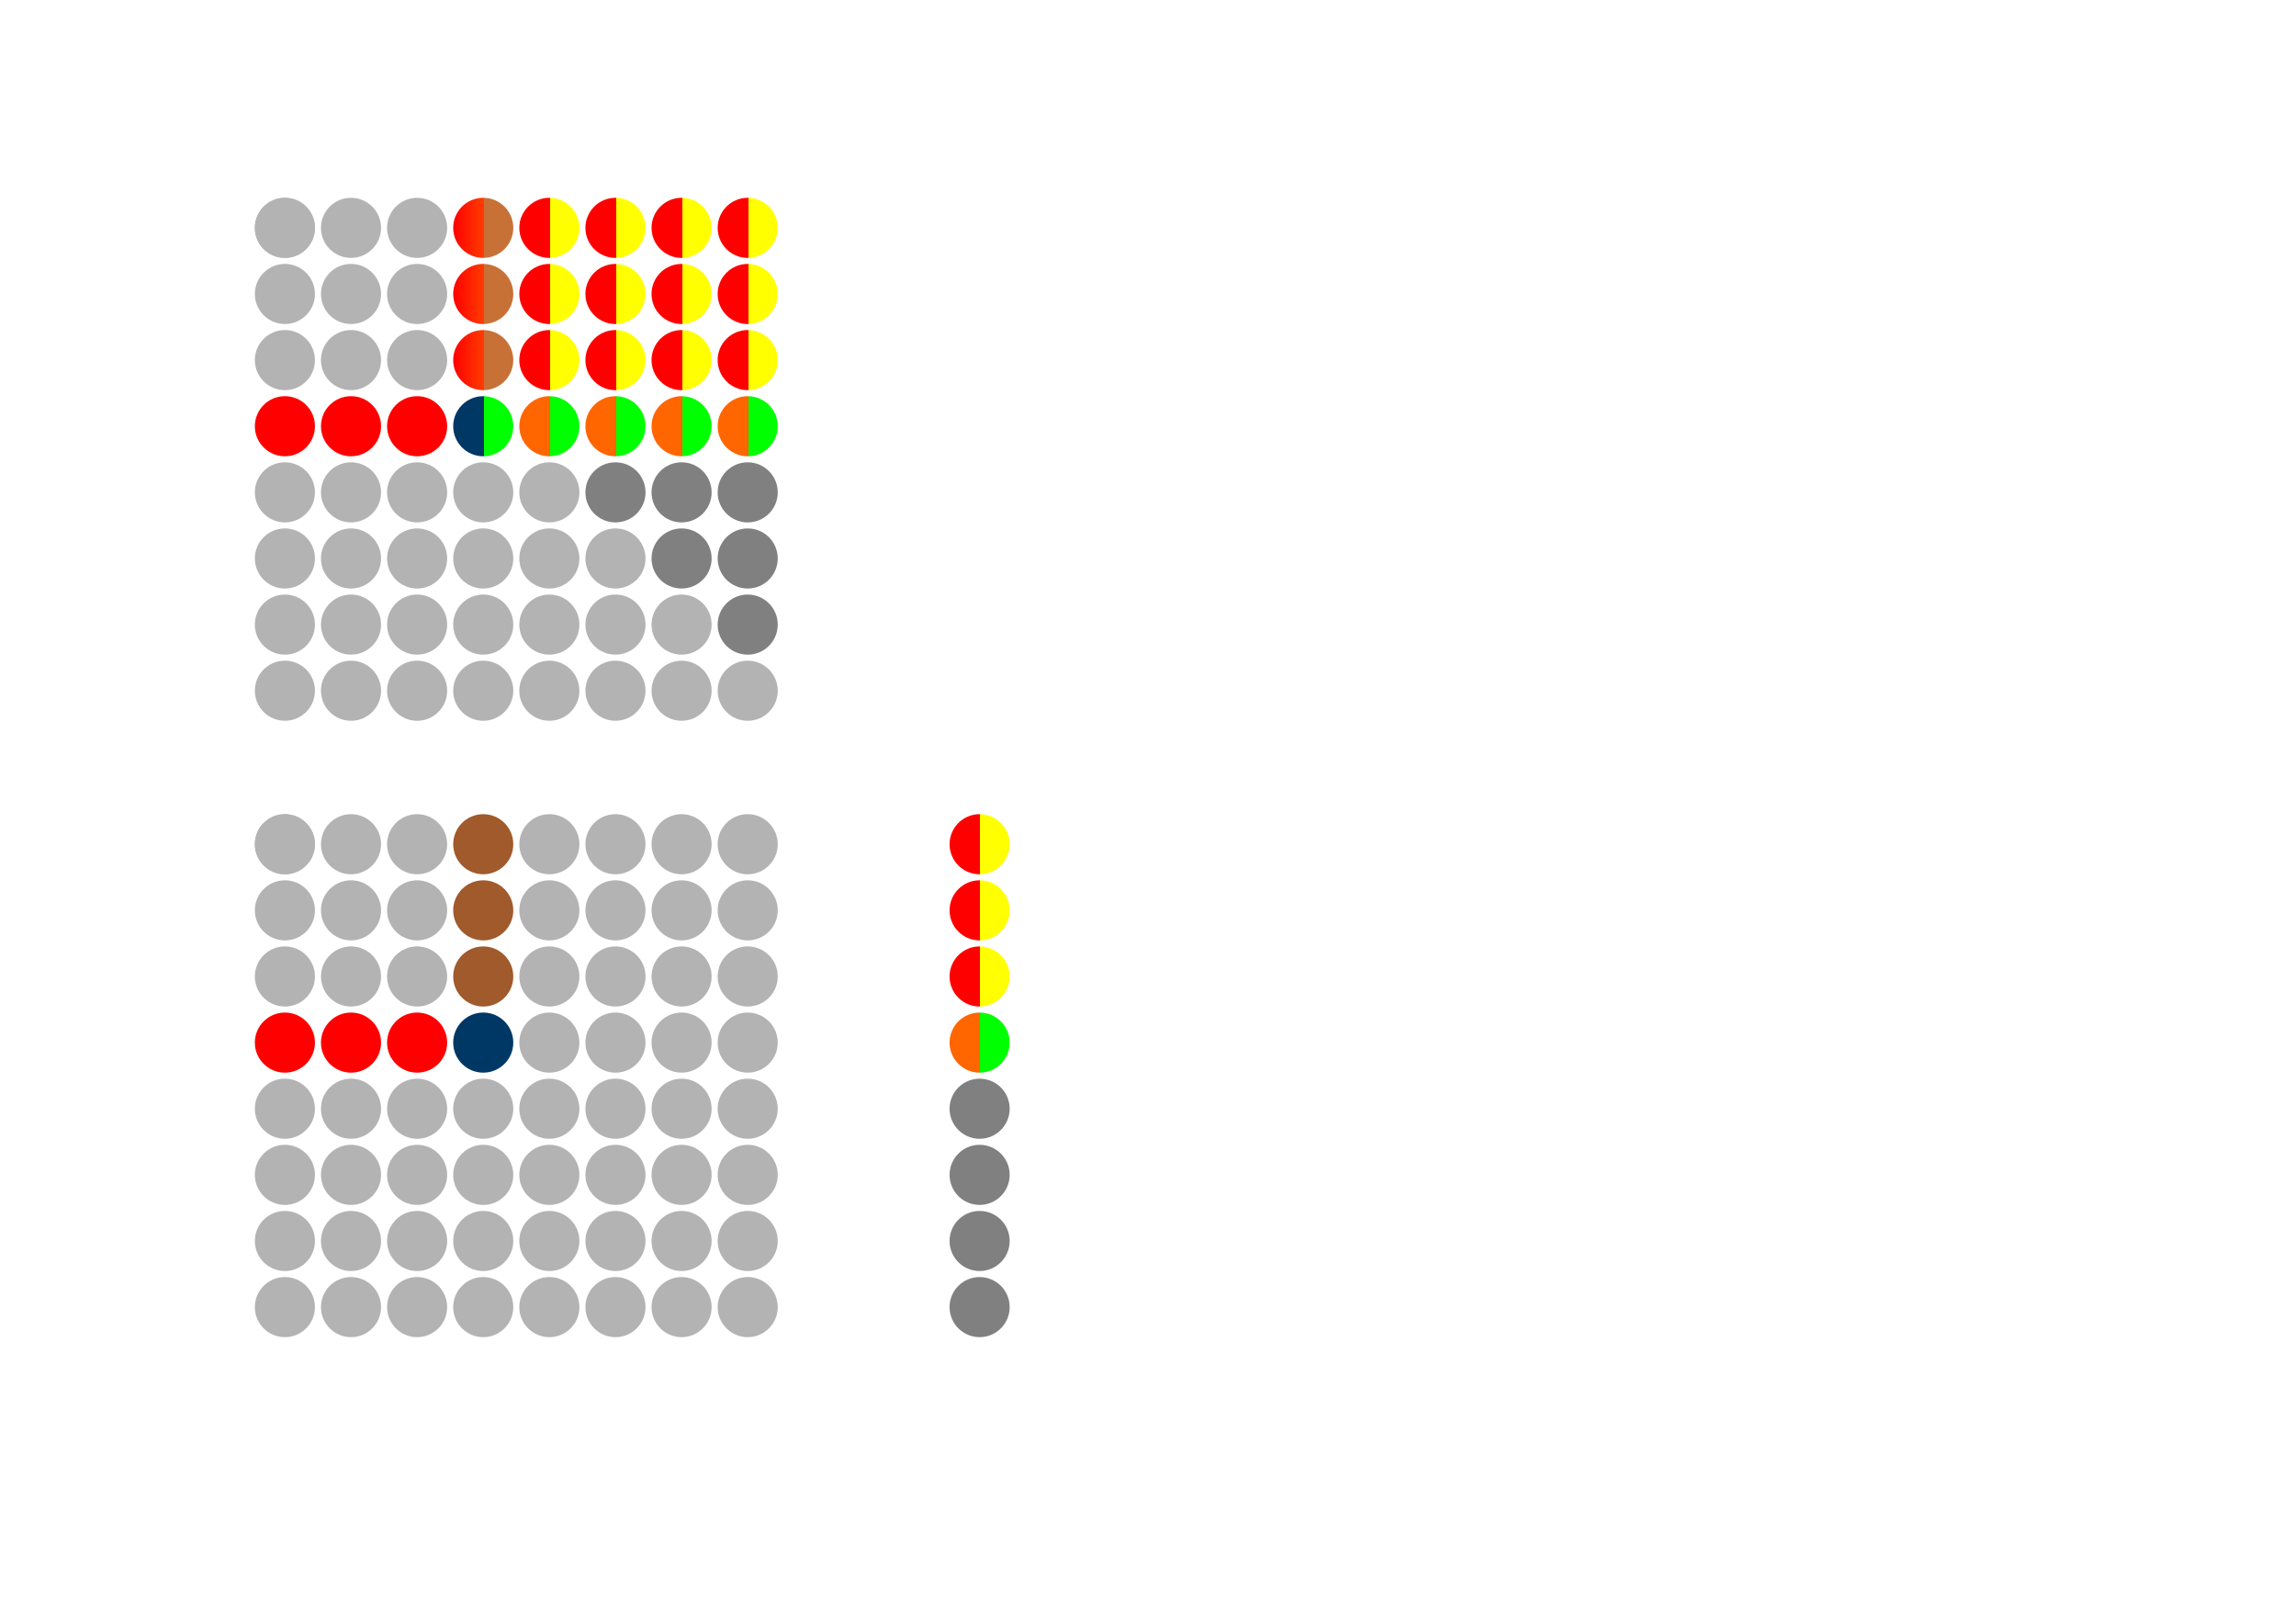
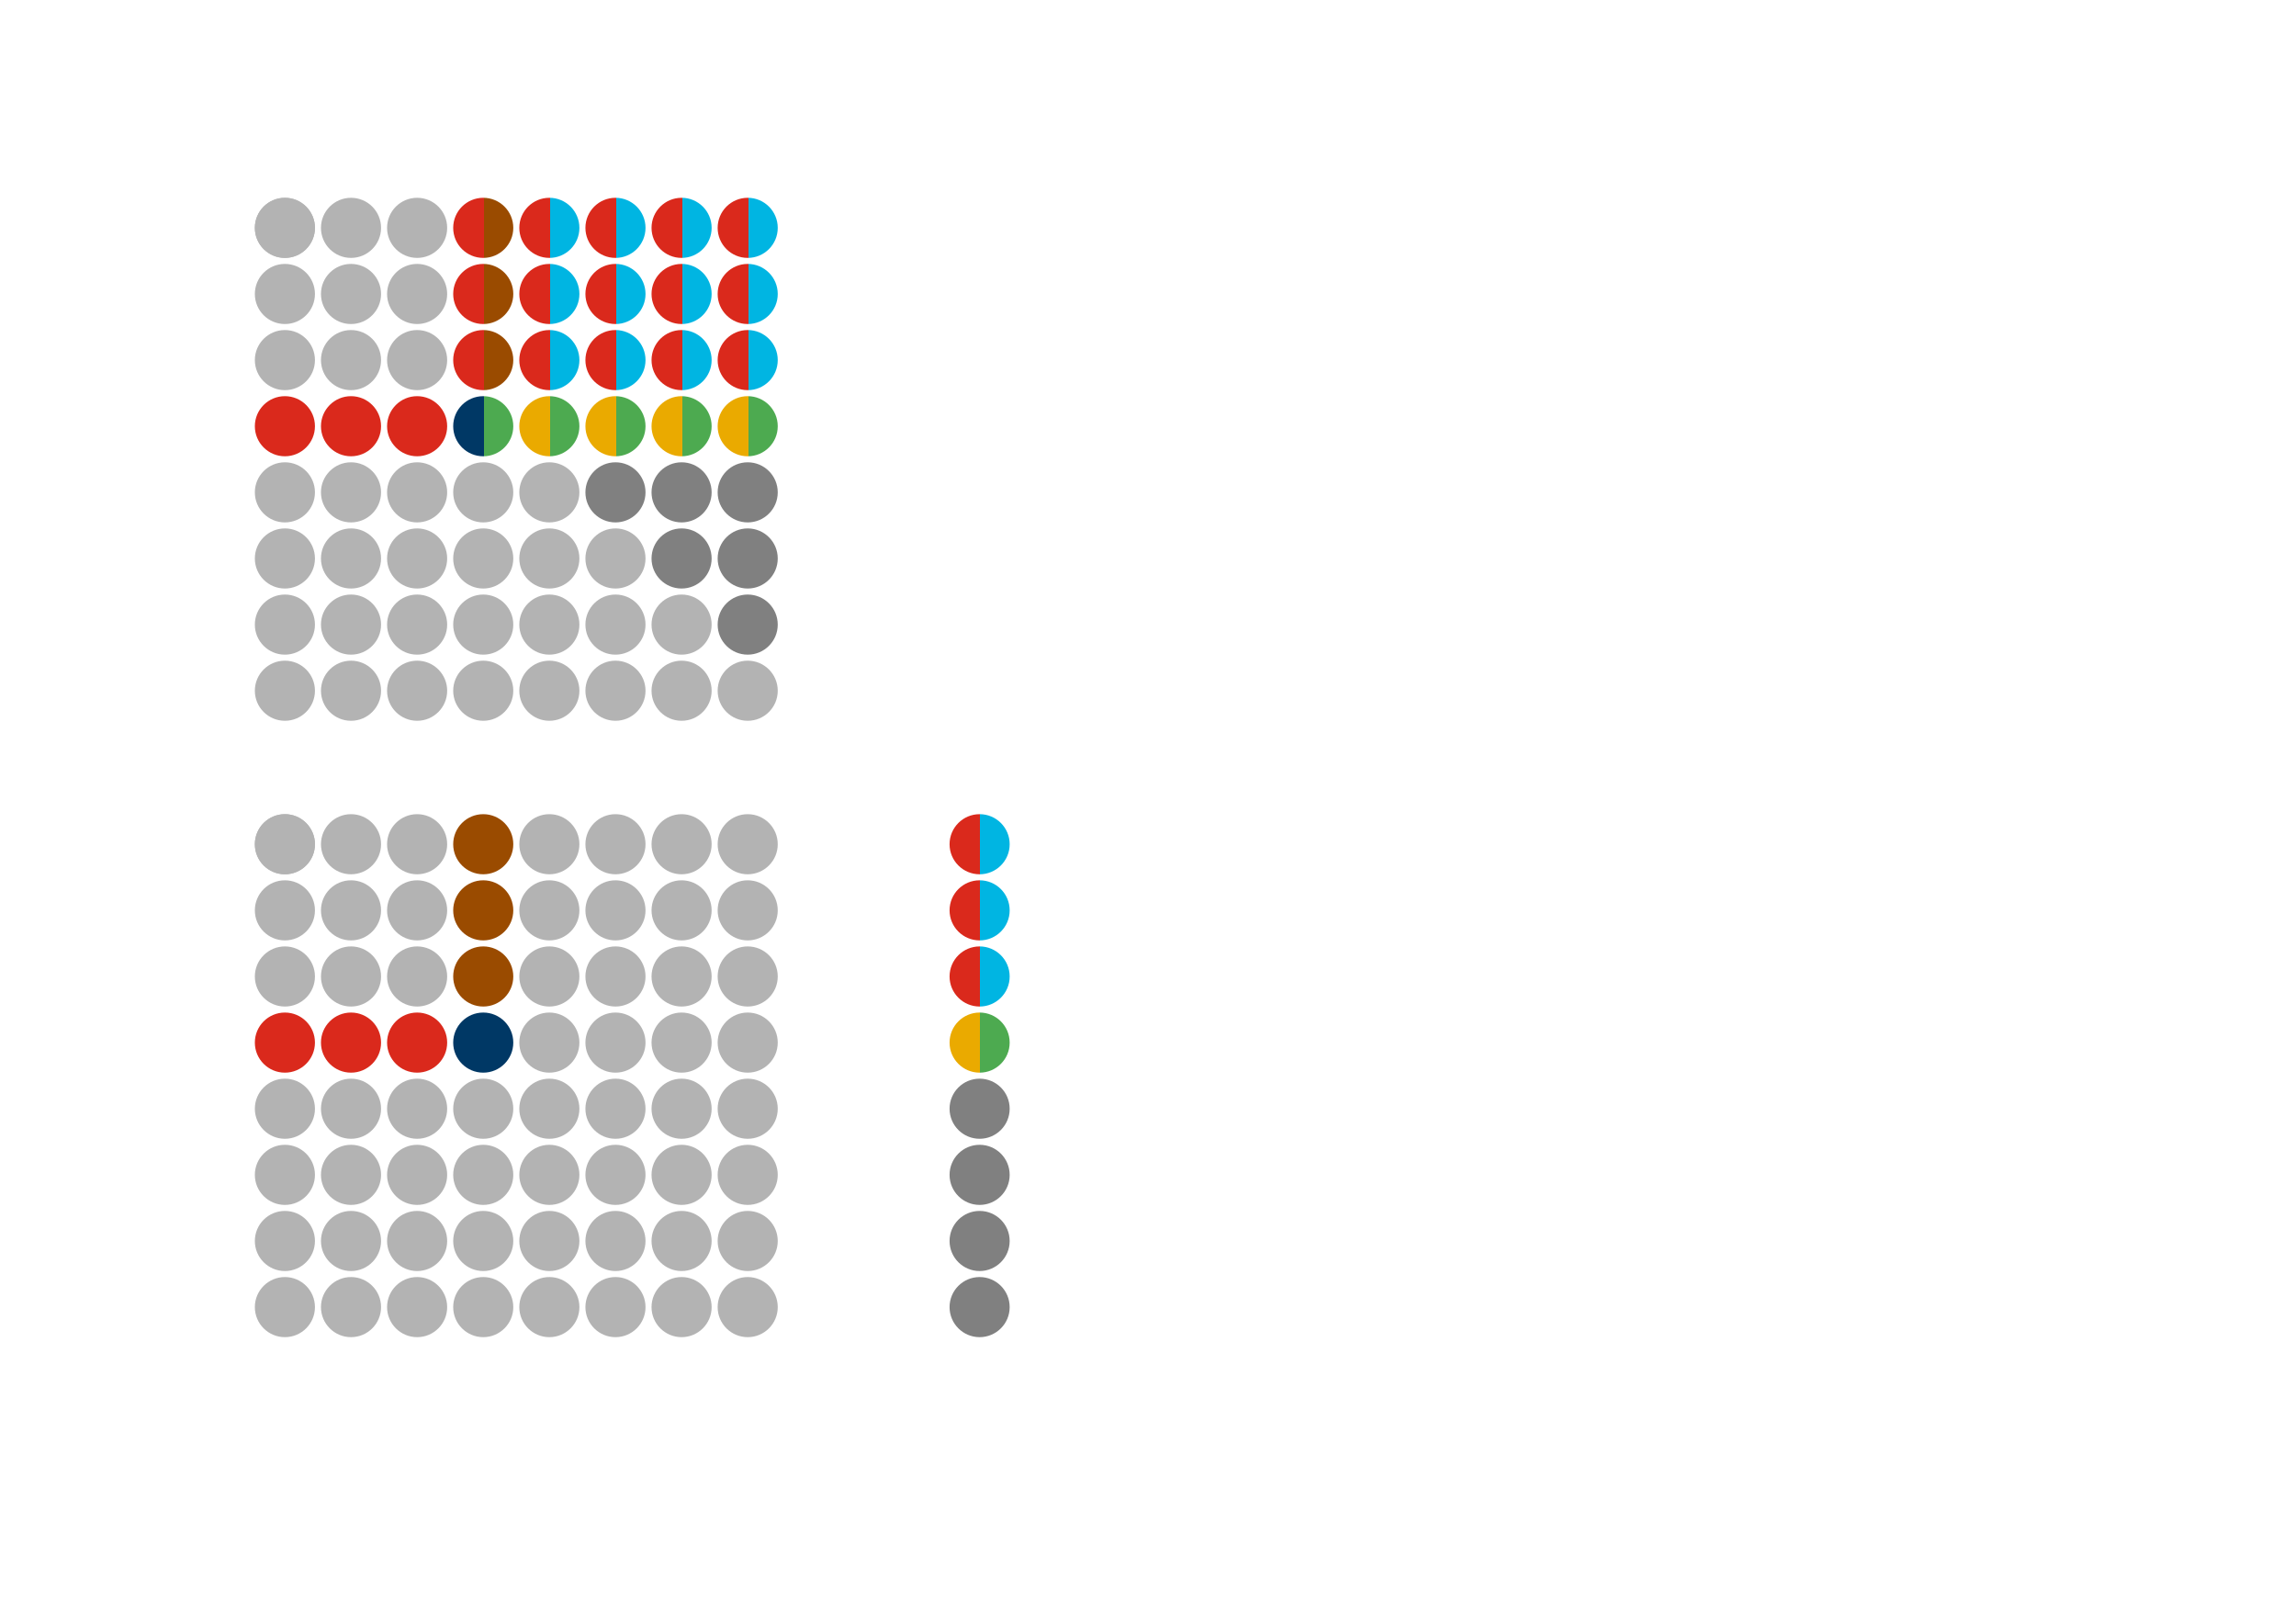
<svg xmlns="http://www.w3.org/2000/svg" xmlns:xlink="http://www.w3.org/1999/xlink" width="297mm" height="210mm" viewBox="0 0 297 210" version="1.1" id="svg20493">
  <defs id="defs20487">
-     <linearGradient id="linearGradient27819">
-       <stop style="stop-color:#ff6600;stop-opacity:1" offset="0" id="stop27811" />
-       <stop id="stop27813" offset="0.506" style="stop-color:#ff6600;stop-opacity:1" />
-       <stop id="stop27815" offset="0.506" style="stop-color:#00ff00;stop-opacity:1" />
-       <stop style="stop-color:#00ff00;stop-opacity:1" offset="1" id="stop27817" />
-     </linearGradient>
-     <linearGradient id="linearGradient27293">
-       <stop style="stop-color:#ff0000;stop-opacity:1;" offset="0" id="stop27285" />
-       <stop id="stop27287" offset="0.52" style="stop-color:#ff3d00;stop-opacity:1;" />
-       <stop id="stop27289" offset="0.52" style="stop-color:#c87137;stop-opacity:1" />
-       <stop style="stop-color:#c87137;stop-opacity:1" offset="1" id="stop27291" />
-     </linearGradient>
-     <linearGradient id="linearGradient27217">
-       <stop style="stop-color:#ff0000;stop-opacity:1" offset="0" id="stop27213" />
-       <stop id="stop27219" offset="0.512" style="stop-color:#ff0000;stop-opacity:1" />
-       <stop style="stop-color:#ffff00;stop-opacity:1" offset="0.512" id="stop27221" />
-       <stop style="stop-color:#ffff00;stop-opacity:1" offset="1" id="stop27215" />
+     <linearGradient id="linearGradient4740">
+       <stop style="stop-color:#da291c;stop-opacity:1" offset="0" id="stop4732" />
+       <stop id="stop4734" offset="0.52" style="stop-color:#da291c;stop-opacity:1" />
+       <stop id="stop4736" offset="0.52" style="stop-color:#9a4b00;stop-opacity:1" />
+       <stop style="stop-color:#9a4b00;stop-opacity:1" offset="1" id="stop4738" />
+     </linearGradient>
+     <linearGradient id="linearGradient4730">
+       <stop style="stop-color:#da291c;stop-opacity:1" offset="0" id="stop4722" />
+       <stop id="stop4724" offset="0.52" style="stop-color:#da291c;stop-opacity:1" />
+       <stop id="stop4726" offset="0.52" style="stop-color:#9a4b00;stop-opacity:1" />
+       <stop style="stop-color:#9a4b00;stop-opacity:1" offset="1" id="stop4728" />
+     </linearGradient>
+     <linearGradient id="linearGradient4720">
+       <stop id="stop4712" offset="0" style="stop-color:#da291c;stop-opacity:1" />
+       <stop style="stop-color:#da291c;stop-opacity:1" offset="0.52" id="stop4714" />
+       <stop style="stop-color:#9a4b00;stop-opacity:1" offset="0.52" id="stop4716" />
+       <stop id="stop4718" offset="1" style="stop-color:#9a4b00;stop-opacity:1" />
+     </linearGradient>
+     <linearGradient id="linearGradient4710">
+       <stop id="stop4702" offset="0" style="stop-color:#da291c;stop-opacity:1" />
+       <stop style="stop-color:#da291c;stop-opacity:1" offset="0.512" id="stop4704" />
+       <stop id="stop4706" offset="0.512" style="stop-color:#00b5e2;stop-opacity:1" />
+       <stop id="stop4708" offset="1" style="stop-color:#00b5e2;stop-opacity:1" />
+     </linearGradient>
+     <linearGradient id="linearGradient4700">
+       <stop style="stop-color:#eaaa00;stop-opacity:1" offset="0" id="stop4692" />
+       <stop id="stop4694" offset="0.506" style="stop-color:#eaaa00;stop-opacity:1" />
+       <stop id="stop4696" offset="0.506" style="stop-color:#4daa50;stop-opacity:1" />
+       <stop style="stop-color:#4daa50;stop-opacity:1" offset="1" id="stop4698" />
    </linearGradient>
    <linearGradient id="linearGradient26965">
      <stop style="stop-color:#003865;stop-opacity:1;" offset="0" id="stop26961" />
      <stop id="stop27225" offset="0.505" style="stop-color:#003865;stop-opacity:1" />
-       <stop id="stop27223" offset="0.505" style="stop-color:#00ff00;stop-opacity:1" />
-       <stop style="stop-color:#00ff00;stop-opacity:1" offset="1" id="stop26963" />
-     </linearGradient>
-     <linearGradient xlink:href="#linearGradient27217" id="linearGradient26931" x1="92.831" y1="133.573" x2="100.606" y2="133.573" gradientUnits="userSpaceOnUse" />
-     <linearGradient xlink:href="#linearGradient27217" id="linearGradient26933" x1="92.831" y1="125.021" x2="100.606" y2="125.021" gradientUnits="userSpaceOnUse" />
-     <linearGradient xlink:href="#linearGradient27217" id="linearGradient26935" x1="92.831" y1="116.469" x2="100.606" y2="116.469" gradientUnits="userSpaceOnUse" />
-     <linearGradient xlink:href="#linearGradient27217" id="linearGradient26937" x1="84.279" y1="133.573" x2="92.054" y2="133.573" gradientUnits="userSpaceOnUse" />
-     <linearGradient xlink:href="#linearGradient27217" id="linearGradient26939" x1="84.279" y1="125.021" x2="92.054" y2="125.021" gradientUnits="userSpaceOnUse" />
-     <linearGradient xlink:href="#linearGradient27217" id="linearGradient26941" x1="84.279" y1="116.469" x2="92.054" y2="116.469" gradientUnits="userSpaceOnUse" />
-     <linearGradient xlink:href="#linearGradient27217" id="linearGradient26943" x1="75.727" y1="133.573" x2="83.502" y2="133.573" gradientUnits="userSpaceOnUse" />
-     <linearGradient xlink:href="#linearGradient27217" id="linearGradient26945" x1="75.727" y1="125.021" x2="83.502" y2="125.021" gradientUnits="userSpaceOnUse" />
-     <linearGradient xlink:href="#linearGradient27217" id="linearGradient26947" x1="75.727" y1="116.469" x2="83.502" y2="116.469" gradientUnits="userSpaceOnUse" />
-     <linearGradient xlink:href="#linearGradient27217" id="linearGradient26949" x1="67.175" y1="133.573" x2="74.949" y2="133.573" gradientUnits="userSpaceOnUse" />
-     <linearGradient xlink:href="#linearGradient27217" id="linearGradient26951" x1="67.175" y1="125.021" x2="74.949" y2="125.021" gradientUnits="userSpaceOnUse" />
-     <linearGradient xlink:href="#linearGradient27217" id="linearGradient26953" x1="67.175" y1="116.469" x2="74.949" y2="116.469" gradientUnits="userSpaceOnUse" />
+       <stop id="stop27223" offset="0.505" style="stop-color:#4daa50;stop-opacity:1" />
+       <stop style="stop-color:#4daa50;stop-opacity:1" offset="1" id="stop26963" />
+     </linearGradient>
+     <linearGradient xlink:href="#linearGradient4710" id="linearGradient26931" x1="92.831" y1="133.573" x2="100.606" y2="133.573" gradientUnits="userSpaceOnUse" />
+     <linearGradient xlink:href="#linearGradient4710" id="linearGradient26933" x1="92.831" y1="125.021" x2="100.606" y2="125.021" gradientUnits="userSpaceOnUse" />
+     <linearGradient xlink:href="#linearGradient4710" id="linearGradient26935" x1="92.831" y1="116.469" x2="100.606" y2="116.469" gradientUnits="userSpaceOnUse" />
+     <linearGradient xlink:href="#linearGradient4710" id="linearGradient26937" x1="84.279" y1="133.573" x2="92.054" y2="133.573" gradientUnits="userSpaceOnUse" />
+     <linearGradient xlink:href="#linearGradient4710" id="linearGradient26939" x1="84.279" y1="125.021" x2="92.054" y2="125.021" gradientUnits="userSpaceOnUse" />
+     <linearGradient xlink:href="#linearGradient4710" id="linearGradient26941" x1="84.279" y1="116.469" x2="92.054" y2="116.469" gradientUnits="userSpaceOnUse" />
+     <linearGradient xlink:href="#linearGradient4710" id="linearGradient26943" x1="75.727" y1="133.573" x2="83.502" y2="133.573" gradientUnits="userSpaceOnUse" />
+     <linearGradient xlink:href="#linearGradient4710" id="linearGradient26945" x1="75.727" y1="125.021" x2="83.502" y2="125.021" gradientUnits="userSpaceOnUse" />
+     <linearGradient xlink:href="#linearGradient4710" id="linearGradient26947" x1="75.727" y1="116.469" x2="83.502" y2="116.469" gradientUnits="userSpaceOnUse" />
+     <linearGradient xlink:href="#linearGradient4710" id="linearGradient26949" x1="67.175" y1="133.573" x2="74.949" y2="133.573" gradientUnits="userSpaceOnUse" />
+     <linearGradient xlink:href="#linearGradient4710" id="linearGradient26951" x1="67.175" y1="125.021" x2="74.949" y2="125.021" gradientUnits="userSpaceOnUse" />
+     <linearGradient xlink:href="#linearGradient4710" id="linearGradient26953" x1="67.175" y1="116.469" x2="74.949" y2="116.469" gradientUnits="userSpaceOnUse" />
    <linearGradient xlink:href="#linearGradient26965" id="linearGradient26967" x1="58.622" y1="142.125" x2="66.397" y2="142.125" gradientUnits="userSpaceOnUse" />
-     <linearGradient xlink:href="#linearGradient27819" id="linearGradient26975" x1="92.831" y1="142.125" x2="100.606" y2="142.125" gradientUnits="userSpaceOnUse" />
-     <linearGradient xlink:href="#linearGradient27819" id="linearGradient26977" x1="84.279" y1="142.125" x2="92.054" y2="142.125" gradientUnits="userSpaceOnUse" />
-     <linearGradient xlink:href="#linearGradient27819" id="linearGradient26979" x1="75.727" y1="142.125" x2="83.502" y2="142.125" gradientUnits="userSpaceOnUse" />
-     <linearGradient xlink:href="#linearGradient27819" id="linearGradient26981" x1="67.175" y1="142.125" x2="74.949" y2="142.125" gradientUnits="userSpaceOnUse" />
-     <linearGradient xlink:href="#linearGradient27293" id="linearGradient27253" x1="58.622" y1="116.469" x2="66.397" y2="116.469" gradientUnits="userSpaceOnUse" />
-     <linearGradient xlink:href="#linearGradient27293" id="linearGradient27265" x1="58.622" y1="125.021" x2="66.397" y2="125.021" gradientUnits="userSpaceOnUse" />
-     <linearGradient xlink:href="#linearGradient27293" id="linearGradient27273" x1="58.622" y1="133.573" x2="66.397" y2="133.573" gradientUnits="userSpaceOnUse" />
-     <linearGradient xlink:href="#linearGradient27217" id="linearGradient27785" gradientUnits="userSpaceOnUse" gradientTransform="translate(30,79.71849)" x1="92.831" y1="116.469" x2="100.606" y2="116.469" />
-     <linearGradient xlink:href="#linearGradient27217" id="linearGradient27787" gradientUnits="userSpaceOnUse" gradientTransform="translate(30,79.71849)" x1="92.831" y1="125.021" x2="100.606" y2="125.021" />
-     <linearGradient xlink:href="#linearGradient27217" id="linearGradient27789" gradientUnits="userSpaceOnUse" gradientTransform="translate(30,79.71849)" x1="92.831" y1="133.573" x2="100.606" y2="133.573" />
-     <linearGradient xlink:href="#linearGradient27819" id="linearGradient27791" gradientUnits="userSpaceOnUse" gradientTransform="translate(30,79.71849)" x1="92.831" y1="142.125" x2="100.606" y2="142.125" />
+     <linearGradient xlink:href="#linearGradient4700" id="linearGradient26975" x1="92.831" y1="142.125" x2="100.606" y2="142.125" gradientUnits="userSpaceOnUse" />
+     <linearGradient xlink:href="#linearGradient4700" id="linearGradient26977" x1="84.279" y1="142.125" x2="92.054" y2="142.125" gradientUnits="userSpaceOnUse" />
+     <linearGradient xlink:href="#linearGradient4700" id="linearGradient26979" x1="75.727" y1="142.125" x2="83.502" y2="142.125" gradientUnits="userSpaceOnUse" />
+     <linearGradient xlink:href="#linearGradient4700" id="linearGradient26981" x1="67.175" y1="142.125" x2="74.949" y2="142.125" gradientUnits="userSpaceOnUse" />
+     <linearGradient xlink:href="#linearGradient4720" id="linearGradient27253" x1="58.622" y1="116.469" x2="66.397" y2="116.469" gradientUnits="userSpaceOnUse" />
+     <linearGradient xlink:href="#linearGradient4730" id="linearGradient27265" x1="58.622" y1="125.021" x2="66.397" y2="125.021" gradientUnits="userSpaceOnUse" />
+     <linearGradient xlink:href="#linearGradient4740" id="linearGradient27273" x1="58.622" y1="133.573" x2="66.397" y2="133.573" gradientUnits="userSpaceOnUse" />
+     <linearGradient xlink:href="#linearGradient4710" id="linearGradient27785" gradientUnits="userSpaceOnUse" gradientTransform="translate(30,79.71849)" x1="92.831" y1="116.469" x2="100.606" y2="116.469" />
+     <linearGradient xlink:href="#linearGradient4710" id="linearGradient27787" gradientUnits="userSpaceOnUse" gradientTransform="translate(30,79.71849)" x1="92.831" y1="125.021" x2="100.606" y2="125.021" />
+     <linearGradient xlink:href="#linearGradient4710" id="linearGradient27789" gradientUnits="userSpaceOnUse" gradientTransform="translate(30,79.71849)" x1="92.831" y1="133.573" x2="100.606" y2="133.573" />
+     <linearGradient xlink:href="#linearGradient4700" id="linearGradient27791" gradientUnits="userSpaceOnUse" gradientTransform="translate(30,79.71849)" x1="92.831" y1="142.125" x2="100.606" y2="142.125" />
  </defs>
  <g id="layer1" transform="translate(0,-87)">
    <circle style="fill:#b3b3b3;fill-opacity:1;stroke:none;stroke-width:0.237;stroke-miterlimit:4;stroke-dasharray:none;stroke-opacity:1" id="path21038" cx="36.853" cy="116.469" r="3.887" />
    <circle r="3.887" cy="116.469" cx="36.853" id="use21042" style="fill:#b3b3b3;fill-opacity:1;stroke:none;stroke-width:0.237;stroke-miterlimit:4;stroke-dasharray:none;stroke-opacity:1" />
    <circle r="3.887" cy="125.021" cx="36.853" id="use21044" style="fill:#b3b3b3;fill-opacity:1;stroke:none;stroke-width:0.237;stroke-miterlimit:4;stroke-dasharray:none;stroke-opacity:1" />
    <circle r="3.887" cy="133.573" cx="36.853" id="use21046" style="fill:#b3b3b3;fill-opacity:1;stroke:none;stroke-width:0.237;stroke-miterlimit:4;stroke-dasharray:none;stroke-opacity:1" />
-     <circle r="3.887" cy="142.125" cx="36.853" id="use21048" style="fill:#ff0000;fill-opacity:1;stroke:none;stroke-width:0.237;stroke-miterlimit:4;stroke-dasharray:none;stroke-opacity:1" />
+     <circle r="3.887" cy="142.125" cx="36.853" id="use21048" style="fill:#da291c;fill-opacity:1;stroke:none;stroke-width:0.237;stroke-miterlimit:4;stroke-dasharray:none;stroke-opacity:1" />
    <circle r="3.887" cy="150.678" cx="36.853" id="use21050" style="fill:#b3b3b3;fill-opacity:1;stroke:none;stroke-width:0.237;stroke-miterlimit:4;stroke-dasharray:none;stroke-opacity:1" />
    <circle r="3.887" cy="159.23" cx="36.853" id="use21052" style="fill:#b3b3b3;fill-opacity:1;stroke:none;stroke-width:0.237;stroke-miterlimit:4;stroke-dasharray:none;stroke-opacity:1" />
    <circle r="3.887" cy="167.782" cx="36.853" id="use21054" style="fill:#b3b3b3;fill-opacity:1;stroke:none;stroke-width:0.237;stroke-miterlimit:4;stroke-dasharray:none;stroke-opacity:1" />
    <circle r="3.887" cy="176.335" cx="36.853" id="use21056" style="fill:#b3b3b3;fill-opacity:1;stroke:none;stroke-width:0.237;stroke-miterlimit:4;stroke-dasharray:none;stroke-opacity:1" />
    <circle r="3.887" cy="116.469" cx="45.405" id="use21058" style="fill:#b3b3b3;fill-opacity:1;stroke:none;stroke-width:0.237;stroke-miterlimit:4;stroke-dasharray:none;stroke-opacity:1" />
    <circle r="3.887" cy="125.021" cx="45.405" id="use21060" style="fill:#b3b3b3;fill-opacity:1;stroke:none;stroke-width:0.237;stroke-miterlimit:4;stroke-dasharray:none;stroke-opacity:1" />
    <circle r="3.887" cy="133.573" cx="45.405" id="use21062" style="fill:#b3b3b3;fill-opacity:1;stroke:none;stroke-width:0.237;stroke-miterlimit:4;stroke-dasharray:none;stroke-opacity:1" />
-     <circle r="3.887" cy="142.125" cx="45.405" id="use21064" style="fill:#ff0000;fill-opacity:1;stroke:none;stroke-width:0.237;stroke-miterlimit:4;stroke-dasharray:none;stroke-opacity:1" />
+     <circle r="3.887" cy="142.125" cx="45.405" id="use21064" style="fill:#da291c;fill-opacity:1;stroke:none;stroke-width:0.237;stroke-miterlimit:4;stroke-dasharray:none;stroke-opacity:1" />
    <circle r="3.887" cy="150.678" cx="45.405" id="use21066" style="fill:#b3b3b3;fill-opacity:1;stroke:none;stroke-width:0.237;stroke-miterlimit:4;stroke-dasharray:none;stroke-opacity:1" />
    <circle r="3.887" cy="159.23" cx="45.405" id="use21068" style="fill:#b3b3b3;fill-opacity:1;stroke:none;stroke-width:0.237;stroke-miterlimit:4;stroke-dasharray:none;stroke-opacity:1" />
    <circle r="3.887" cy="167.782" cx="45.405" id="use21070" style="fill:#b3b3b3;fill-opacity:1;stroke:none;stroke-width:0.237;stroke-miterlimit:4;stroke-dasharray:none;stroke-opacity:1" />
    <circle r="3.887" cy="176.335" cx="45.405" id="use21072" style="fill:#b3b3b3;fill-opacity:1;stroke:none;stroke-width:0.237;stroke-miterlimit:4;stroke-dasharray:none;stroke-opacity:1" />
    <circle r="3.887" cy="116.469" cx="53.957" id="use21074" style="fill:#b3b3b3;fill-opacity:1;stroke:none;stroke-width:0.237;stroke-miterlimit:4;stroke-dasharray:none;stroke-opacity:1" />
    <circle r="3.887" cy="125.021" cx="53.957" id="use21076" style="fill:#b3b3b3;fill-opacity:1;stroke:none;stroke-width:0.237;stroke-miterlimit:4;stroke-dasharray:none;stroke-opacity:1" />
    <circle r="3.887" cy="133.573" cx="53.957" id="use21078" style="fill:#b3b3b3;fill-opacity:1;stroke:none;stroke-width:0.237;stroke-miterlimit:4;stroke-dasharray:none;stroke-opacity:1" />
-     <circle r="3.887" cy="142.125" cx="53.957" id="use21080" style="fill:#ff0000;fill-opacity:1;stroke:none;stroke-width:0.237;stroke-miterlimit:4;stroke-dasharray:none;stroke-opacity:1" />
+     <circle r="3.887" cy="142.125" cx="53.957" id="use21080" style="fill:#da291c;fill-opacity:1;stroke:none;stroke-width:0.237;stroke-miterlimit:4;stroke-dasharray:none;stroke-opacity:1" />
    <circle r="3.887" cy="150.678" cx="53.957" id="use21082" style="fill:#b3b3b3;fill-opacity:1;stroke:none;stroke-width:0.237;stroke-miterlimit:4;stroke-dasharray:none;stroke-opacity:1" />
    <circle r="3.887" cy="159.23" cx="53.957" id="use21084" style="fill:#b3b3b3;fill-opacity:1;stroke:none;stroke-width:0.237;stroke-miterlimit:4;stroke-dasharray:none;stroke-opacity:1" />
    <circle r="3.887" cy="167.782" cx="53.957" id="use21086" style="fill:#b3b3b3;fill-opacity:1;stroke:none;stroke-width:0.237;stroke-miterlimit:4;stroke-dasharray:none;stroke-opacity:1" />
    <circle r="3.887" cy="176.335" cx="53.957" id="use21088" style="fill:#b3b3b3;fill-opacity:1;stroke:none;stroke-width:0.237;stroke-miterlimit:4;stroke-dasharray:none;stroke-opacity:1" />
    <circle r="3.887" cy="116.469" cx="62.51" id="use21090" style="fill:url(#linearGradient27253);fill-opacity:1;stroke:none;stroke-width:0.237;stroke-miterlimit:4;stroke-dasharray:none;stroke-opacity:1" />
-     <circle r="3.887" cy="125.021" cx="62.51" id="use21092" style="fill:url(#linearGradient27265);fill-opacity:1.0;stroke:none;stroke-width:0.237;stroke-miterlimit:4;stroke-dasharray:none;stroke-opacity:1" />
-     <circle r="3.887" cy="133.573" cx="62.51" id="use21094" style="fill:url(#linearGradient27273);fill-opacity:1.0;stroke:none;stroke-width:0.237;stroke-miterlimit:4;stroke-dasharray:none;stroke-opacity:1" />
+     <circle r="3.887" cy="125.021" cx="62.51" id="use21092" style="fill:url(#linearGradient27265);fill-opacity:1;stroke:none;stroke-width:0.237;stroke-miterlimit:4;stroke-dasharray:none;stroke-opacity:1" />
+     <circle r="3.887" cy="133.573" cx="62.51" id="use21094" style="fill:url(#linearGradient27273);fill-opacity:1;stroke:none;stroke-width:0.237;stroke-miterlimit:4;stroke-dasharray:none;stroke-opacity:1" />
    <circle r="3.887" cy="142.125" cx="62.51" id="use21096" style="fill:url(#linearGradient26967);fill-opacity:1;stroke:none;stroke-width:0.237;stroke-miterlimit:4;stroke-dasharray:none;stroke-opacity:1" />
    <circle r="3.887" cy="150.678" cx="62.51" id="use21098" style="fill:#b3b3b3;fill-opacity:1;stroke:none;stroke-width:0.237;stroke-miterlimit:4;stroke-dasharray:none;stroke-opacity:1" />
    <circle r="3.887" cy="159.23" cx="62.51" id="use21100" style="fill:#b3b3b3;fill-opacity:1;stroke:none;stroke-width:0.237;stroke-miterlimit:4;stroke-dasharray:none;stroke-opacity:1" />
    <circle r="3.887" cy="167.782" cx="62.51" id="use21102" style="fill:#b3b3b3;fill-opacity:1;stroke:none;stroke-width:0.237;stroke-miterlimit:4;stroke-dasharray:none;stroke-opacity:1" />
    <circle r="3.887" cy="176.335" cx="62.51" id="use21104" style="fill:#b3b3b3;fill-opacity:1;stroke:none;stroke-width:0.237;stroke-miterlimit:4;stroke-dasharray:none;stroke-opacity:1" />
-     <circle r="3.887" cy="116.469" cx="71.062" id="use21106" style="fill:url(#linearGradient26953);fill-opacity:1.0;stroke:none;stroke-width:0.237;stroke-miterlimit:4;stroke-dasharray:none;stroke-opacity:1" />
+     <circle r="3.887" cy="116.469" cx="71.062" id="use21106" style="fill:url(#linearGradient26953);fill-opacity:1;stroke:none;stroke-width:0.237;stroke-miterlimit:4;stroke-dasharray:none;stroke-opacity:1" />
    <circle r="3.887" cy="125.021" cx="71.062" id="use21108" style="fill:url(#linearGradient26951);fill-opacity:1.0;stroke:none;stroke-width:0.237;stroke-miterlimit:4;stroke-dasharray:none;stroke-opacity:1" />
    <circle r="3.887" cy="133.573" cx="71.062" id="use21110" style="fill:url(#linearGradient26949);fill-opacity:1.0;stroke:none;stroke-width:0.237;stroke-miterlimit:4;stroke-dasharray:none;stroke-opacity:1" />
-     <circle r="3.887" cy="142.125" cx="71.062" id="use21112" style="fill:url(#linearGradient26981);fill-opacity:1.0;stroke:none;stroke-width:0.237;stroke-miterlimit:4;stroke-dasharray:none;stroke-opacity:1" />
+     <circle r="3.887" cy="142.125" cx="71.062" id="use21112" style="fill:url(#linearGradient26981);fill-opacity:1;stroke:none;stroke-width:0.237;stroke-miterlimit:4;stroke-dasharray:none;stroke-opacity:1" />
    <circle r="3.887" cy="150.678" cx="71.062" id="use21114" style="fill:#b3b3b3;fill-opacity:1;stroke:none;stroke-width:0.237;stroke-miterlimit:4;stroke-dasharray:none;stroke-opacity:1" />
    <circle r="3.887" cy="159.23" cx="71.062" id="use21116" style="fill:#b3b3b3;fill-opacity:1;stroke:none;stroke-width:0.237;stroke-miterlimit:4;stroke-dasharray:none;stroke-opacity:1" />
    <circle r="3.887" cy="167.782" cx="71.062" id="use21118" style="fill:#b3b3b3;fill-opacity:1;stroke:none;stroke-width:0.237;stroke-miterlimit:4;stroke-dasharray:none;stroke-opacity:1" />
    <circle r="3.887" cy="176.335" cx="71.062" id="use21120" style="fill:#b3b3b3;fill-opacity:1;stroke:none;stroke-width:0.237;stroke-miterlimit:4;stroke-dasharray:none;stroke-opacity:1" />
    <circle r="3.887" cy="116.469" cx="79.614" id="use21122" style="fill:url(#linearGradient26947);fill-opacity:1.0;stroke:none;stroke-width:0.237;stroke-miterlimit:4;stroke-dasharray:none;stroke-opacity:1" />
    <circle r="3.887" cy="125.021" cx="79.614" id="use21124" style="fill:url(#linearGradient26945);fill-opacity:1.0;stroke:none;stroke-width:0.237;stroke-miterlimit:4;stroke-dasharray:none;stroke-opacity:1" />
    <circle r="3.887" cy="133.573" cx="79.614" id="use21126" style="fill:url(#linearGradient26943);fill-opacity:1.0;stroke:none;stroke-width:0.237;stroke-miterlimit:4;stroke-dasharray:none;stroke-opacity:1" />
    <circle r="3.887" cy="142.125" cx="79.614" id="use21128" style="fill:url(#linearGradient26979);fill-opacity:1.0;stroke:none;stroke-width:0.237;stroke-miterlimit:4;stroke-dasharray:none;stroke-opacity:1" />
    <circle r="3.887" cy="150.678" cx="79.614" id="use21130" style="fill:#808080;fill-opacity:1;stroke:none;stroke-width:0.237;stroke-miterlimit:4;stroke-dasharray:none;stroke-opacity:1" />
    <circle r="3.887" cy="159.23" cx="79.614" id="use21132" style="fill:#b3b3b3;fill-opacity:1;stroke:none;stroke-width:0.237;stroke-miterlimit:4;stroke-dasharray:none;stroke-opacity:1" />
    <circle r="3.887" cy="167.782" cx="79.614" id="use21134" style="fill:#b3b3b3;fill-opacity:1;stroke:none;stroke-width:0.237;stroke-miterlimit:4;stroke-dasharray:none;stroke-opacity:1" />
    <circle r="3.887" cy="176.335" cx="79.614" id="use21136" style="fill:#b3b3b3;fill-opacity:1;stroke:none;stroke-width:0.237;stroke-miterlimit:4;stroke-dasharray:none;stroke-opacity:1" />
    <circle r="3.887" cy="116.469" cx="88.167" id="use21138" style="fill:url(#linearGradient26941);fill-opacity:1.0;stroke:none;stroke-width:0.237;stroke-miterlimit:4;stroke-dasharray:none;stroke-opacity:1" />
    <circle r="3.887" cy="125.021" cx="88.167" id="use21140" style="fill:url(#linearGradient26939);fill-opacity:1.0;stroke:none;stroke-width:0.237;stroke-miterlimit:4;stroke-dasharray:none;stroke-opacity:1" />
    <circle r="3.887" cy="133.573" cx="88.167" id="use21142" style="fill:url(#linearGradient26937);fill-opacity:1.0;stroke:none;stroke-width:0.237;stroke-miterlimit:4;stroke-dasharray:none;stroke-opacity:1" />
    <circle r="3.887" cy="142.125" cx="88.167" id="use21144" style="fill:url(#linearGradient26977);fill-opacity:1.0;stroke:none;stroke-width:0.237;stroke-miterlimit:4;stroke-dasharray:none;stroke-opacity:1" />
    <circle r="3.887" cy="150.678" cx="88.167" id="use21146" style="fill:#808080;fill-opacity:1;stroke:none;stroke-width:0.237;stroke-miterlimit:4;stroke-dasharray:none;stroke-opacity:1" />
    <circle r="3.887" cy="159.23" cx="88.167" id="use21148" style="fill:#808080;fill-opacity:1;stroke:none;stroke-width:0.237;stroke-miterlimit:4;stroke-dasharray:none;stroke-opacity:1" />
    <circle r="3.887" cy="167.782" cx="88.167" id="use21150" style="fill:#b3b3b3;fill-opacity:1;stroke:none;stroke-width:0.237;stroke-miterlimit:4;stroke-dasharray:none;stroke-opacity:1" />
    <circle r="3.887" cy="176.335" cx="88.167" id="use21152" style="fill:#b3b3b3;fill-opacity:1;stroke:none;stroke-width:0.237;stroke-miterlimit:4;stroke-dasharray:none;stroke-opacity:1" />
-     <circle r="3.887" cy="116.469" cx="96.719" id="use21154" style="fill:url(#linearGradient26935);fill-opacity:1;stroke:none;stroke-width:0.237;stroke-miterlimit:4;stroke-dasharray:none;stroke-opacity:1" />
+     <circle r="3.887" cy="116.469" cx="96.719" id="use21154" style="fill:url(#linearGradient26935);fill-opacity:1.0;stroke:none;stroke-width:0.237;stroke-miterlimit:4;stroke-dasharray:none;stroke-opacity:1" />
    <circle r="3.887" cy="125.021" cx="96.719" id="use21156" style="fill:url(#linearGradient26933);fill-opacity:1.0;stroke:none;stroke-width:0.237;stroke-miterlimit:4;stroke-dasharray:none;stroke-opacity:1" />
    <circle r="3.887" cy="133.573" cx="96.719" id="use21158" style="fill:url(#linearGradient26931);fill-opacity:1.0;stroke:none;stroke-width:0.237;stroke-miterlimit:4;stroke-dasharray:none;stroke-opacity:1" />
-     <circle r="3.887" cy="142.125" cx="96.719" id="use21160" style="fill:url(#linearGradient26975);fill-opacity:1;stroke:none;stroke-width:0.237;stroke-miterlimit:4;stroke-dasharray:none;stroke-opacity:1" />
+     <circle r="3.887" cy="142.125" cx="96.719" id="use21160" style="fill:url(#linearGradient26975);fill-opacity:1.0;stroke:none;stroke-width:0.237;stroke-miterlimit:4;stroke-dasharray:none;stroke-opacity:1" />
    <circle r="3.887" cy="150.678" cx="96.719" id="use21162" style="fill:#808080;fill-opacity:1;stroke:none;stroke-width:0.237;stroke-miterlimit:4;stroke-dasharray:none;stroke-opacity:1" />
    <circle r="3.887" cy="159.23" cx="96.719" id="use21164" style="fill:#808080;fill-opacity:1;stroke:none;stroke-width:0.237;stroke-miterlimit:4;stroke-dasharray:none;stroke-opacity:1" />
    <circle r="3.887" cy="167.782" cx="96.719" id="use21166" style="fill:#808080;fill-opacity:1;stroke:none;stroke-width:0.237;stroke-miterlimit:4;stroke-dasharray:none;stroke-opacity:1" />
    <circle r="3.887" cy="176.335" cx="96.719" id="use21168" style="fill:#b3b3b3;fill-opacity:1;stroke:none;stroke-width:0.237;stroke-miterlimit:4;stroke-dasharray:none;stroke-opacity:1" />
    <circle r="3.887" cy="196.187" cx="36.853" id="circle27587" style="fill:#b3b3b3;fill-opacity:1;stroke:none;stroke-width:0.237;stroke-miterlimit:4;stroke-dasharray:none;stroke-opacity:1" />
    <circle style="fill:#b3b3b3;fill-opacity:1;stroke:none;stroke-width:0.237;stroke-miterlimit:4;stroke-dasharray:none;stroke-opacity:1" id="circle27589" cx="36.853" cy="196.187" r="3.887" />
    <circle style="fill:#b3b3b3;fill-opacity:1;stroke:none;stroke-width:0.237;stroke-miterlimit:4;stroke-dasharray:none;stroke-opacity:1" id="circle27591" cx="36.853" cy="204.739" r="3.887" />
    <circle style="fill:#b3b3b3;fill-opacity:1;stroke:none;stroke-width:0.237;stroke-miterlimit:4;stroke-dasharray:none;stroke-opacity:1" id="circle27593" cx="36.853" cy="213.292" r="3.887" />
-     <circle style="fill:#ff0000;fill-opacity:1;stroke:none;stroke-width:0.237;stroke-miterlimit:4;stroke-dasharray:none;stroke-opacity:1" id="circle27595" cx="36.853" cy="221.844" r="3.887" />
+     <circle style="fill:#da291c;fill-opacity:1;stroke:none;stroke-width:0.237;stroke-miterlimit:4;stroke-dasharray:none;stroke-opacity:1" id="circle27595" cx="36.853" cy="221.844" r="3.887" />
    <circle style="fill:#b3b3b3;fill-opacity:1;stroke:none;stroke-width:0.237;stroke-miterlimit:4;stroke-dasharray:none;stroke-opacity:1" id="circle27597" cx="36.853" cy="230.396" r="3.887" />
    <circle style="fill:#b3b3b3;fill-opacity:1;stroke:none;stroke-width:0.237;stroke-miterlimit:4;stroke-dasharray:none;stroke-opacity:1" id="circle27599" cx="36.853" cy="238.949" r="3.887" />
    <circle style="fill:#b3b3b3;fill-opacity:1;stroke:none;stroke-width:0.237;stroke-miterlimit:4;stroke-dasharray:none;stroke-opacity:1" id="circle27601" cx="36.853" cy="247.501" r="3.887" />
    <circle style="fill:#b3b3b3;fill-opacity:1;stroke:none;stroke-width:0.237;stroke-miterlimit:4;stroke-dasharray:none;stroke-opacity:1" id="circle27603" cx="36.853" cy="256.053" r="3.887" />
    <circle style="fill:#b3b3b3;fill-opacity:1;stroke:none;stroke-width:0.237;stroke-miterlimit:4;stroke-dasharray:none;stroke-opacity:1" id="circle27605" cx="45.405" cy="196.187" r="3.887" />
    <circle style="fill:#b3b3b3;fill-opacity:1;stroke:none;stroke-width:0.237;stroke-miterlimit:4;stroke-dasharray:none;stroke-opacity:1" id="circle27607" cx="45.405" cy="204.739" r="3.887" />
    <circle style="fill:#b3b3b3;fill-opacity:1;stroke:none;stroke-width:0.237;stroke-miterlimit:4;stroke-dasharray:none;stroke-opacity:1" id="circle27609" cx="45.405" cy="213.292" r="3.887" />
-     <circle style="fill:#ff0000;fill-opacity:1;stroke:none;stroke-width:0.237;stroke-miterlimit:4;stroke-dasharray:none;stroke-opacity:1" id="circle27611" cx="45.405" cy="221.844" r="3.887" />
+     <circle style="fill:#da291c;fill-opacity:1;stroke:none;stroke-width:0.237;stroke-miterlimit:4;stroke-dasharray:none;stroke-opacity:1" id="circle27611" cx="45.405" cy="221.844" r="3.887" />
    <circle style="fill:#b3b3b3;fill-opacity:1;stroke:none;stroke-width:0.237;stroke-miterlimit:4;stroke-dasharray:none;stroke-opacity:1" id="circle27613" cx="45.405" cy="230.396" r="3.887" />
    <circle style="fill:#b3b3b3;fill-opacity:1;stroke:none;stroke-width:0.237;stroke-miterlimit:4;stroke-dasharray:none;stroke-opacity:1" id="circle27615" cx="45.405" cy="238.949" r="3.887" />
    <circle style="fill:#b3b3b3;fill-opacity:1;stroke:none;stroke-width:0.237;stroke-miterlimit:4;stroke-dasharray:none;stroke-opacity:1" id="circle27617" cx="45.405" cy="247.501" r="3.887" />
    <circle style="fill:#b3b3b3;fill-opacity:1;stroke:none;stroke-width:0.237;stroke-miterlimit:4;stroke-dasharray:none;stroke-opacity:1" id="circle27619" cx="45.405" cy="256.053" r="3.887" />
    <circle style="fill:#b3b3b3;fill-opacity:1;stroke:none;stroke-width:0.237;stroke-miterlimit:4;stroke-dasharray:none;stroke-opacity:1" id="circle27621" cx="53.957" cy="196.187" r="3.887" />
    <circle style="fill:#b3b3b3;fill-opacity:1;stroke:none;stroke-width:0.237;stroke-miterlimit:4;stroke-dasharray:none;stroke-opacity:1" id="circle27623" cx="53.957" cy="204.739" r="3.887" />
    <circle style="fill:#b3b3b3;fill-opacity:1;stroke:none;stroke-width:0.237;stroke-miterlimit:4;stroke-dasharray:none;stroke-opacity:1" id="circle27625" cx="53.957" cy="213.292" r="3.887" />
-     <circle style="fill:#ff0000;fill-opacity:1;stroke:none;stroke-width:0.237;stroke-miterlimit:4;stroke-dasharray:none;stroke-opacity:1" id="circle27627" cx="53.957" cy="221.844" r="3.887" />
+     <circle style="fill:#da291c;fill-opacity:1;stroke:none;stroke-width:0.237;stroke-miterlimit:4;stroke-dasharray:none;stroke-opacity:1" id="circle27627" cx="53.957" cy="221.844" r="3.887" />
    <circle style="fill:#b3b3b3;fill-opacity:1;stroke:none;stroke-width:0.237;stroke-miterlimit:4;stroke-dasharray:none;stroke-opacity:1" id="circle27629" cx="53.957" cy="230.396" r="3.887" />
    <circle style="fill:#b3b3b3;fill-opacity:1;stroke:none;stroke-width:0.237;stroke-miterlimit:4;stroke-dasharray:none;stroke-opacity:1" id="circle27631" cx="53.957" cy="238.949" r="3.887" />
    <circle style="fill:#b3b3b3;fill-opacity:1;stroke:none;stroke-width:0.237;stroke-miterlimit:4;stroke-dasharray:none;stroke-opacity:1" id="circle27633" cx="53.957" cy="247.501" r="3.887" />
    <circle style="fill:#b3b3b3;fill-opacity:1;stroke:none;stroke-width:0.237;stroke-miterlimit:4;stroke-dasharray:none;stroke-opacity:1" id="circle27635" cx="53.957" cy="256.053" r="3.887" />
-     <circle style="fill:#a05a2c;fill-opacity:1;stroke:none;stroke-width:0.237;stroke-miterlimit:4;stroke-dasharray:none;stroke-opacity:1" id="circle27637" cx="62.51" cy="196.187" r="3.887" />
-     <circle style="fill:#a05a2c;fill-opacity:1;stroke:none;stroke-width:0.237;stroke-miterlimit:4;stroke-dasharray:none;stroke-opacity:1" id="circle27639" cx="62.51" cy="204.739" r="3.887" />
-     <circle style="fill:#a05a2c;fill-opacity:1;stroke:none;stroke-width:0.237;stroke-miterlimit:4;stroke-dasharray:none;stroke-opacity:1" id="circle27641" cx="62.51" cy="213.292" r="3.887" />
+     <circle style="fill:#9a4b00;fill-opacity:1;stroke:none;stroke-width:0.237;stroke-miterlimit:4;stroke-dasharray:none;stroke-opacity:1" id="circle27637" cx="62.51" cy="196.187" r="3.887" />
+     <circle style="fill:#9a4b00;fill-opacity:1;stroke:none;stroke-width:0.237;stroke-miterlimit:4;stroke-dasharray:none;stroke-opacity:1" id="circle27639" cx="62.51" cy="204.739" r="3.887" />
+     <circle style="fill:#9a4b00;fill-opacity:1;stroke:none;stroke-width:0.237;stroke-miterlimit:4;stroke-dasharray:none;stroke-opacity:1" id="circle27641" cx="62.51" cy="213.292" r="3.887" />
    <circle style="fill:#003865;fill-opacity:1;stroke:none;stroke-width:0.237;stroke-miterlimit:4;stroke-dasharray:none;stroke-opacity:1" id="circle27643" cx="62.51" cy="221.844" r="3.887" />
    <circle style="fill:#b3b3b3;fill-opacity:1;stroke:none;stroke-width:0.237;stroke-miterlimit:4;stroke-dasharray:none;stroke-opacity:1" id="circle27645" cx="62.51" cy="230.396" r="3.887" />
    <circle style="fill:#b3b3b3;fill-opacity:1;stroke:none;stroke-width:0.237;stroke-miterlimit:4;stroke-dasharray:none;stroke-opacity:1" id="circle27647" cx="62.51" cy="238.949" r="3.887" />
    <circle style="fill:#b3b3b3;fill-opacity:1;stroke:none;stroke-width:0.237;stroke-miterlimit:4;stroke-dasharray:none;stroke-opacity:1" id="circle27649" cx="62.51" cy="247.501" r="3.887" />
    <circle style="fill:#b3b3b3;fill-opacity:1;stroke:none;stroke-width:0.237;stroke-miterlimit:4;stroke-dasharray:none;stroke-opacity:1" id="circle27651" cx="62.51" cy="256.053" r="3.887" />
    <circle style="fill:#b3b3b3;fill-opacity:1;stroke:none;stroke-width:0.237;stroke-miterlimit:4;stroke-dasharray:none;stroke-opacity:1" id="circle27653" cx="71.062" cy="196.187" r="3.887" />
    <circle style="fill:#b3b3b3;fill-opacity:1;stroke:none;stroke-width:0.237;stroke-miterlimit:4;stroke-dasharray:none;stroke-opacity:1" id="circle27655" cx="71.062" cy="204.739" r="3.887" />
    <circle style="fill:#b3b3b3;fill-opacity:1;stroke:none;stroke-width:0.237;stroke-miterlimit:4;stroke-dasharray:none;stroke-opacity:1" id="circle27657" cx="71.062" cy="213.292" r="3.887" />
    <circle style="fill:#b3b3b3;fill-opacity:1;stroke:none;stroke-width:0.237;stroke-miterlimit:4;stroke-dasharray:none;stroke-opacity:1" id="circle27659" cx="71.062" cy="221.844" r="3.887" />
    <circle style="fill:#b3b3b3;fill-opacity:1;stroke:none;stroke-width:0.237;stroke-miterlimit:4;stroke-dasharray:none;stroke-opacity:1" id="circle27661" cx="71.062" cy="230.396" r="3.887" />
    <circle style="fill:#b3b3b3;fill-opacity:1;stroke:none;stroke-width:0.237;stroke-miterlimit:4;stroke-dasharray:none;stroke-opacity:1" id="circle27663" cx="71.062" cy="238.949" r="3.887" />
    <circle style="fill:#b3b3b3;fill-opacity:1;stroke:none;stroke-width:0.237;stroke-miterlimit:4;stroke-dasharray:none;stroke-opacity:1" id="circle27665" cx="71.062" cy="247.501" r="3.887" />
    <circle style="fill:#b3b3b3;fill-opacity:1;stroke:none;stroke-width:0.237;stroke-miterlimit:4;stroke-dasharray:none;stroke-opacity:1" id="circle27667" cx="71.062" cy="256.053" r="3.887" />
    <circle style="fill:#b3b3b3;fill-opacity:1;stroke:none;stroke-width:0.237;stroke-miterlimit:4;stroke-dasharray:none;stroke-opacity:1" id="circle27669" cx="79.614" cy="196.187" r="3.887" />
    <circle style="fill:#b3b3b3;fill-opacity:1;stroke:none;stroke-width:0.237;stroke-miterlimit:4;stroke-dasharray:none;stroke-opacity:1" id="circle27671" cx="79.614" cy="204.739" r="3.887" />
    <circle style="fill:#b3b3b3;fill-opacity:1;stroke:none;stroke-width:0.237;stroke-miterlimit:4;stroke-dasharray:none;stroke-opacity:1" id="circle27673" cx="79.614" cy="213.292" r="3.887" />
    <circle style="fill:#b3b3b3;fill-opacity:1;stroke:none;stroke-width:0.237;stroke-miterlimit:4;stroke-dasharray:none;stroke-opacity:1" id="circle27675" cx="79.614" cy="221.844" r="3.887" />
    <circle style="fill:#b3b3b3;fill-opacity:1;stroke:none;stroke-width:0.237;stroke-miterlimit:4;stroke-dasharray:none;stroke-opacity:1" id="circle27677" cx="79.614" cy="230.396" r="3.887" />
    <circle style="fill:#b3b3b3;fill-opacity:1;stroke:none;stroke-width:0.237;stroke-miterlimit:4;stroke-dasharray:none;stroke-opacity:1" id="circle27679" cx="79.614" cy="238.949" r="3.887" />
    <circle style="fill:#b3b3b3;fill-opacity:1;stroke:none;stroke-width:0.237;stroke-miterlimit:4;stroke-dasharray:none;stroke-opacity:1" id="circle27681" cx="79.614" cy="247.501" r="3.887" />
    <circle style="fill:#b3b3b3;fill-opacity:1;stroke:none;stroke-width:0.237;stroke-miterlimit:4;stroke-dasharray:none;stroke-opacity:1" id="circle27683" cx="79.614" cy="256.053" r="3.887" />
    <circle style="fill:#b3b3b3;fill-opacity:1;stroke:none;stroke-width:0.237;stroke-miterlimit:4;stroke-dasharray:none;stroke-opacity:1" id="circle27685" cx="88.167" cy="196.187" r="3.887" />
    <circle style="fill:#b3b3b3;fill-opacity:1;stroke:none;stroke-width:0.237;stroke-miterlimit:4;stroke-dasharray:none;stroke-opacity:1" id="circle27687" cx="88.167" cy="204.739" r="3.887" />
    <circle style="fill:#b3b3b3;fill-opacity:1;stroke:none;stroke-width:0.237;stroke-miterlimit:4;stroke-dasharray:none;stroke-opacity:1" id="circle27689" cx="88.167" cy="213.292" r="3.887" />
    <circle style="fill:#b3b3b3;fill-opacity:1;stroke:none;stroke-width:0.237;stroke-miterlimit:4;stroke-dasharray:none;stroke-opacity:1" id="circle27691" cx="88.167" cy="221.844" r="3.887" />
    <circle style="fill:#b3b3b3;fill-opacity:1;stroke:none;stroke-width:0.237;stroke-miterlimit:4;stroke-dasharray:none;stroke-opacity:1" id="circle27693" cx="88.167" cy="230.396" r="3.887" />
    <circle style="fill:#b3b3b3;fill-opacity:1;stroke:none;stroke-width:0.237;stroke-miterlimit:4;stroke-dasharray:none;stroke-opacity:1" id="circle27695" cx="88.167" cy="238.949" r="3.887" />
    <circle style="fill:#b3b3b3;fill-opacity:1;stroke:none;stroke-width:0.237;stroke-miterlimit:4;stroke-dasharray:none;stroke-opacity:1" id="circle27697" cx="88.167" cy="247.501" r="3.887" />
    <circle style="fill:#b3b3b3;fill-opacity:1;stroke:none;stroke-width:0.237;stroke-miterlimit:4;stroke-dasharray:none;stroke-opacity:1" id="circle27699" cx="88.167" cy="256.053" r="3.887" />
    <circle style="fill:#b3b3b3;fill-opacity:1;stroke:none;stroke-width:0.237;stroke-miterlimit:4;stroke-dasharray:none;stroke-opacity:1" id="circle27701" cx="96.719" cy="196.187" r="3.887" />
    <circle style="fill:#b3b3b3;fill-opacity:1;stroke:none;stroke-width:0.237;stroke-miterlimit:4;stroke-dasharray:none;stroke-opacity:1" id="circle27703" cx="96.719" cy="204.739" r="3.887" />
    <circle style="fill:#b3b3b3;fill-opacity:1;stroke:none;stroke-width:0.237;stroke-miterlimit:4;stroke-dasharray:none;stroke-opacity:1" id="circle27705" cx="96.719" cy="213.292" r="3.887" />
    <circle style="fill:#b3b3b3;fill-opacity:1;stroke:none;stroke-width:0.237;stroke-miterlimit:4;stroke-dasharray:none;stroke-opacity:1" id="circle27707" cx="96.719" cy="221.844" r="3.887" />
    <circle style="fill:#b3b3b3;fill-opacity:1;stroke:none;stroke-width:0.237;stroke-miterlimit:4;stroke-dasharray:none;stroke-opacity:1" id="circle27709" cx="96.719" cy="230.396" r="3.887" />
    <circle style="fill:#b3b3b3;fill-opacity:1;stroke:none;stroke-width:0.237;stroke-miterlimit:4;stroke-dasharray:none;stroke-opacity:1" id="circle27711" cx="96.719" cy="238.949" r="3.887" />
    <circle style="fill:#b3b3b3;fill-opacity:1;stroke:none;stroke-width:0.237;stroke-miterlimit:4;stroke-dasharray:none;stroke-opacity:1" id="circle27713" cx="96.719" cy="247.501" r="3.887" />
    <circle style="fill:#b3b3b3;fill-opacity:1;stroke:none;stroke-width:0.237;stroke-miterlimit:4;stroke-dasharray:none;stroke-opacity:1" id="circle27715" cx="96.719" cy="256.053" r="3.887" />
-     <circle r="3.887" cy="196.187" cx="126.719" id="circle27767" style="fill:url(#linearGradient27785);fill-opacity:1;stroke:none;stroke-width:0.237;stroke-miterlimit:4;stroke-dasharray:none;stroke-opacity:1" />
-     <circle r="3.887" cy="204.739" cx="126.719" id="circle27769" style="fill:url(#linearGradient27787);fill-opacity:1;stroke:none;stroke-width:0.237;stroke-miterlimit:4;stroke-dasharray:none;stroke-opacity:1" />
-     <circle r="3.887" cy="213.292" cx="126.719" id="circle27771" style="fill:url(#linearGradient27789);fill-opacity:1;stroke:none;stroke-width:0.237;stroke-miterlimit:4;stroke-dasharray:none;stroke-opacity:1" />
+     <circle r="3.887" cy="196.187" cx="126.719" id="circle27767" style="fill:url(#linearGradient27785);fill-opacity:1.0;stroke:none;stroke-width:0.237;stroke-miterlimit:4;stroke-dasharray:none;stroke-opacity:1" />
+     <circle r="3.887" cy="204.739" cx="126.719" id="circle27769" style="fill:url(#linearGradient27787);fill-opacity:1.0;stroke:none;stroke-width:0.237;stroke-miterlimit:4;stroke-dasharray:none;stroke-opacity:1" />
+     <circle r="3.887" cy="213.292" cx="126.719" id="circle27771" style="fill:url(#linearGradient27789);fill-opacity:1.0;stroke:none;stroke-width:0.237;stroke-miterlimit:4;stroke-dasharray:none;stroke-opacity:1" />
    <circle r="3.887" cy="221.844" cx="126.719" id="circle27773" style="fill:url(#linearGradient27791);fill-opacity:1.0;stroke:none;stroke-width:0.237;stroke-miterlimit:4;stroke-dasharray:none;stroke-opacity:1" />
    <circle r="3.887" cy="230.396" cx="126.719" id="circle27775" style="fill:#808080;fill-opacity:1;stroke:none;stroke-width:0.237;stroke-miterlimit:4;stroke-dasharray:none;stroke-opacity:1" />
    <circle r="3.887" cy="238.949" cx="126.719" id="circle27777" style="fill:#808080;fill-opacity:1;stroke:none;stroke-width:0.237;stroke-miterlimit:4;stroke-dasharray:none;stroke-opacity:1" />
    <circle r="3.887" cy="247.501" cx="126.719" id="circle27779" style="fill:#808080;fill-opacity:1;stroke:none;stroke-width:0.237;stroke-miterlimit:4;stroke-dasharray:none;stroke-opacity:1" />
    <circle r="3.887" cy="256.053" cx="126.719" id="circle27781" style="fill:#808080;fill-opacity:1;stroke:none;stroke-width:0.237;stroke-miterlimit:4;stroke-dasharray:none;stroke-opacity:1" />
  </g>
</svg>
